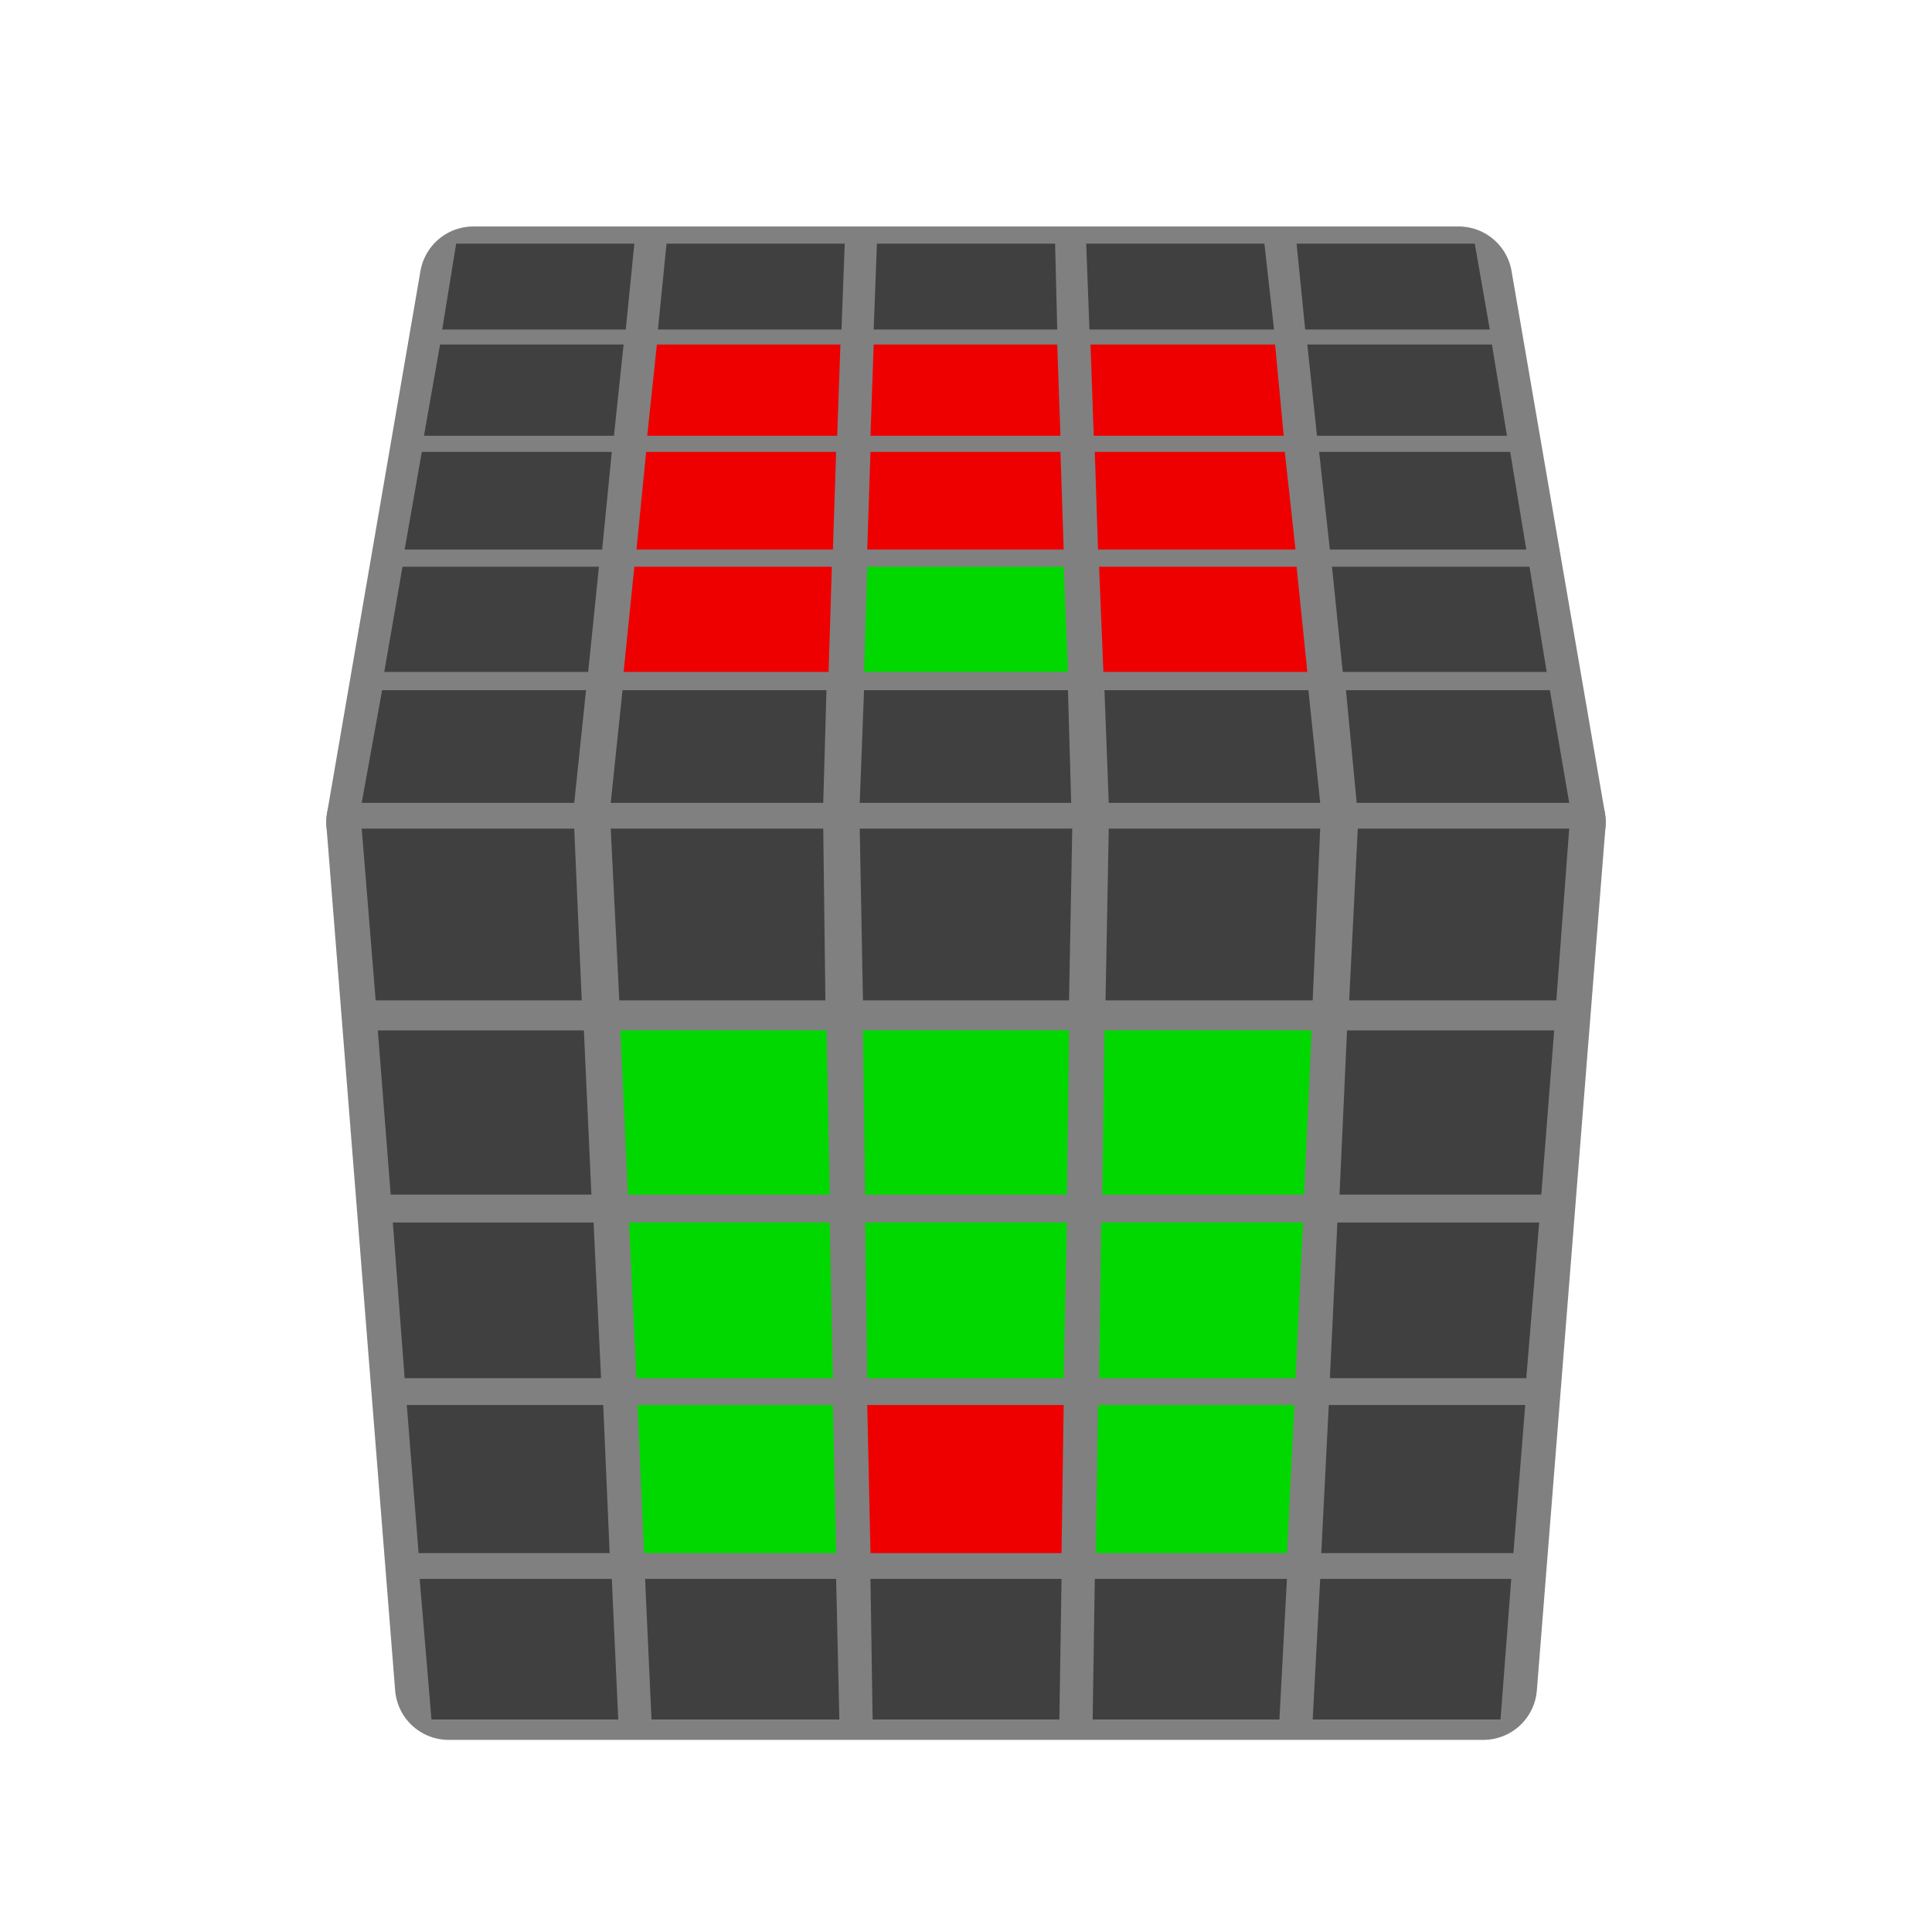
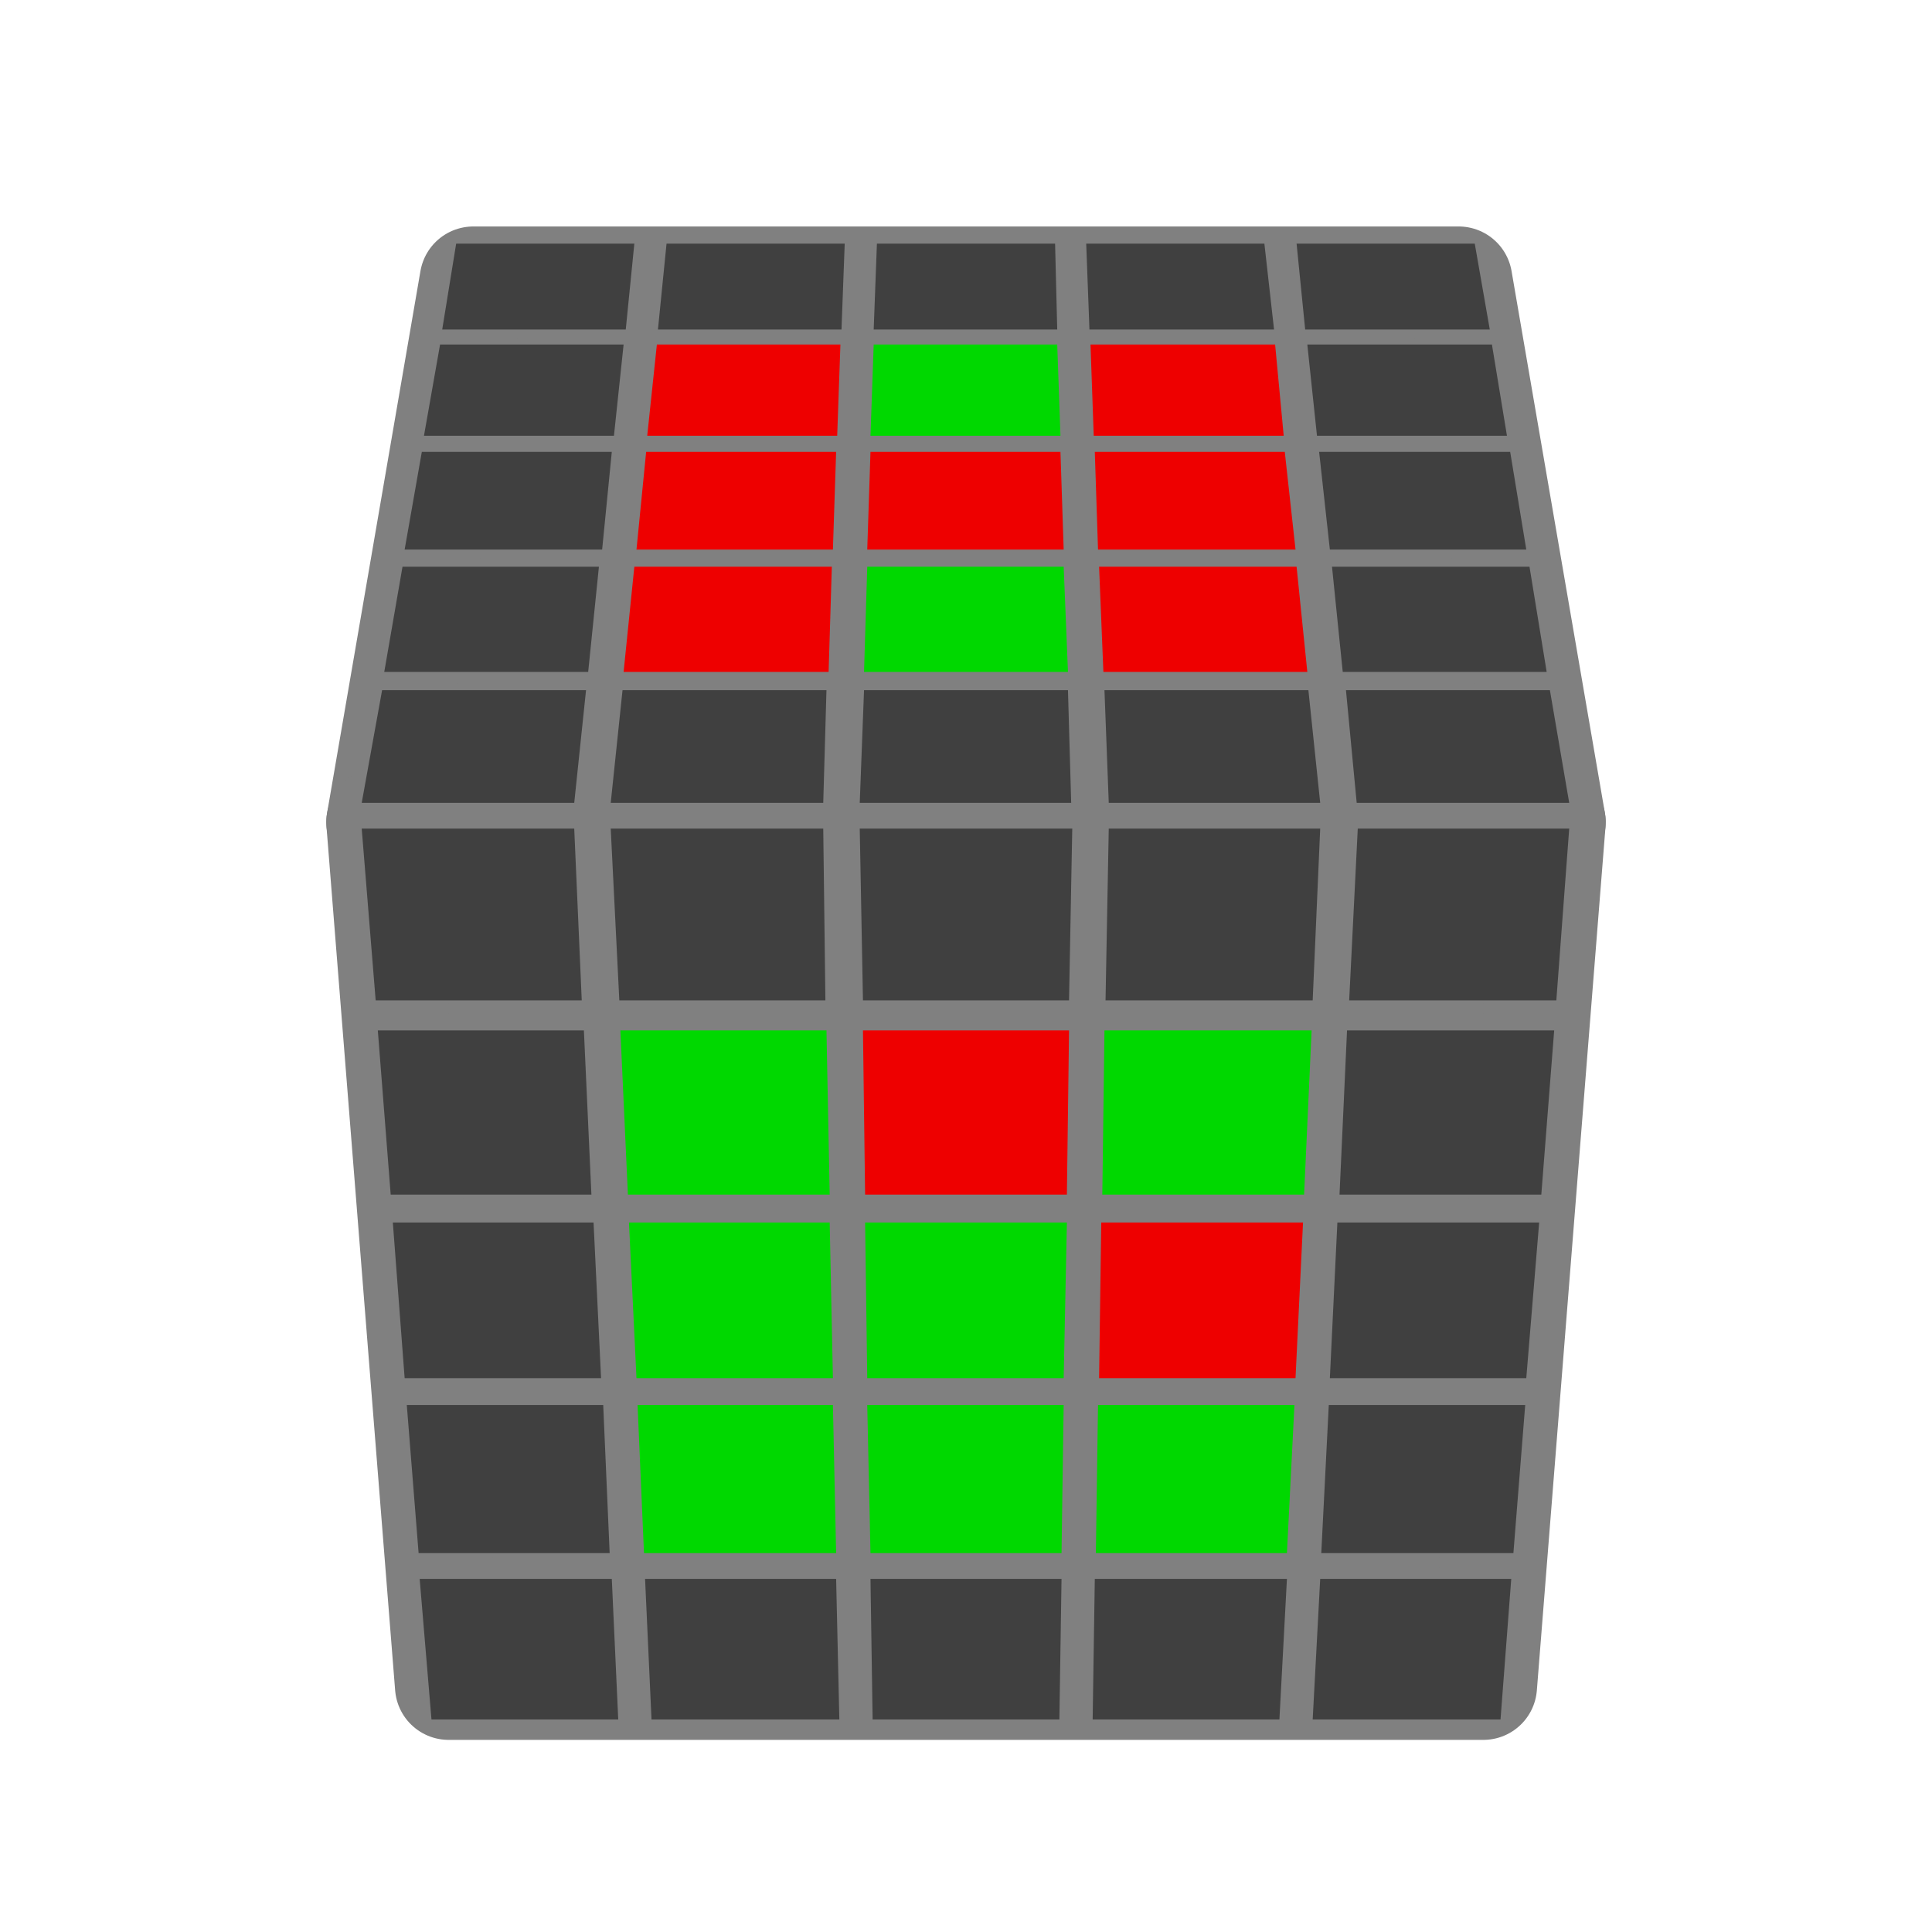
<svg xmlns="http://www.w3.org/2000/svg" version="1.1" viewBox="-0.9 -0.9 1.8 1.8">
  <rect fill="#FFFFFF" x="-0.9" y="-0.9" width="1.8" height="1.8" />
  <g style="stroke-width:0.1;stroke-linejoin:round;opacity:1">
    <polygon fill="#808080" stroke="#808080" points="0.459,-0.639 0.546,-0.134 -0.546,-0.134 -0.459,-0.639" />
    <polygon fill="#808080" stroke="#808080" points="-0.546,-0.134 0.546,-0.134 0.482,0.671 -0.482,0.671" />
  </g>
  <g style="opacity:1;stroke-opacity:0.5;stroke-width:0;stroke-linejoin:round">
    <polygon fill="#404040" stroke="#808080" points="0.474,-0.673 0.488,-0.593 0.316,-0.593 0.308,-0.673" />
    <polygon fill="#404040" stroke="#808080" points="0.49,-0.579 0.504,-0.494 0.327,-0.494 0.318,-0.579" />
    <polygon fill="#404040" stroke="#808080" points="0.507,-0.479 0.522,-0.388 0.339,-0.388 0.329,-0.479" />
    <polygon fill="#404040" stroke="#808080" points="0.525,-0.372 0.541,-0.274 0.351,-0.274 0.341,-0.372" />
    <polygon fill="#404040" stroke="#808080" points="0.544,-0.257 0.562,-0.152 0.364,-0.152 0.354,-0.257" />
    <polygon fill="#404040" stroke="#808080" points="0.278,-0.673 0.287,-0.593 0.115,-0.593 0.112,-0.673" />
    <polygon fill="#EE0000" stroke="#808080" points="0.288,-0.579 0.296,-0.494 0.119,-0.494 0.116,-0.579" />
    <polygon fill="#EE0000" stroke="#808080" points="0.297,-0.479 0.307,-0.388 0.123,-0.388 0.12,-0.479" />
    <polygon fill="#EE0000" stroke="#808080" points="0.308,-0.372 0.318,-0.274 0.128,-0.274 0.124,-0.372" />
    <polygon fill="#404040" stroke="#808080" points="0.319,-0.257 0.33,-0.152 0.133,-0.152 0.129,-0.257" />
    <polygon fill="#404040" stroke="#808080" points="0.083,-0.673 0.085,-0.593 -0.086,-0.593 -0.083,-0.673" />
-     <polygon fill="#EE0000" stroke="#808080" points="0.085,-0.579 0.088,-0.494 -0.089,-0.494 -0.086,-0.579" />
+     <polygon fill="#00D800" stroke="#808080" points="0.085,-0.579 0.088,-0.494 -0.089,-0.494 -0.086,-0.579" />
    <polygon fill="#EE0000" stroke="#808080" points="0.088,-0.479 0.091,-0.388 -0.092,-0.388 -0.089,-0.479" />
    <polygon fill="#00D800" stroke="#808080" points="0.091,-0.372 0.095,-0.274 -0.095,-0.274 -0.092,-0.372" />
    <polygon fill="#404040" stroke="#808080" points="0.095,-0.257 0.098,-0.152 -0.099,-0.152 -0.095,-0.257" />
    <polygon fill="#404040" stroke="#808080" points="-0.113,-0.673 -0.116,-0.593 -0.287,-0.593 -0.279,-0.673" />
    <polygon fill="#EE0000" stroke="#808080" points="-0.117,-0.579 -0.12,-0.494 -0.297,-0.494 -0.288,-0.579" />
    <polygon fill="#EE0000" stroke="#808080" points="-0.121,-0.479 -0.124,-0.388 -0.307,-0.388 -0.298,-0.479" />
    <polygon fill="#EE0000" stroke="#808080" points="-0.125,-0.372 -0.128,-0.274 -0.319,-0.274 -0.309,-0.372" />
    <polygon fill="#404040" stroke="#808080" points="-0.13,-0.257 -0.133,-0.152 -0.331,-0.152 -0.32,-0.257" />
    <polygon fill="#404040" stroke="#808080" points="-0.309,-0.673 -0.317,-0.593 -0.488,-0.593 -0.475,-0.673" />
    <polygon fill="#404040" stroke="#808080" points="-0.319,-0.579 -0.328,-0.494 -0.505,-0.494 -0.49,-0.579" />
    <polygon fill="#404040" stroke="#808080" points="-0.33,-0.479 -0.339,-0.388 -0.523,-0.388 -0.507,-0.479" />
    <polygon fill="#404040" stroke="#808080" points="-0.342,-0.372 -0.352,-0.274 -0.542,-0.274 -0.525,-0.372" />
    <polygon fill="#404040" stroke="#808080" points="-0.354,-0.257 -0.365,-0.152 -0.563,-0.152 -0.544,-0.257" />
    <polygon fill="#404040" stroke="#808080" points="-0.563,-0.128 -0.365,-0.128 -0.358,0.032 -0.55,0.032" />
    <polygon fill="#404040" stroke="#808080" points="-0.331,-0.128 -0.133,-0.128 -0.131,0.032 -0.323,0.032" />
    <polygon fill="#404040" stroke="#808080" points="-0.099,-0.128 0.099,-0.128 0.096,0.032 -0.096,0.032" />
    <polygon fill="#404040" stroke="#808080" points="0.133,-0.128 0.33,-0.128 0.323,0.032 0.13,0.032" />
    <polygon fill="#404040" stroke="#808080" points="0.365,-0.128 0.562,-0.128 0.55,0.032 0.357,0.032" />
    <polygon fill="#404040" stroke="#808080" points="-0.548,0.06 -0.356,0.06 -0.349,0.213 -0.536,0.213" />
    <polygon fill="#00D800" stroke="#808080" points="-0.322,0.06 -0.13,0.06 -0.127,0.213 -0.315,0.213" />
-     <polygon fill="#00D800" stroke="#808080" points="-0.096,0.06 0.096,0.06 0.094,0.213 -0.094,0.213" />
+     <polygon fill="#EE0000" stroke="#808080" points="-0.096,0.06 0.096,0.06 0.094,0.213 -0.094,0.213" />
    <polygon fill="#00D800" stroke="#808080" points="0.129,0.06 0.322,0.06 0.315,0.213 0.127,0.213" />
    <polygon fill="#404040" stroke="#808080" points="0.355,0.06 0.548,0.06 0.536,0.213 0.348,0.213" />
    <polygon fill="#404040" stroke="#808080" points="-0.534,0.239 -0.347,0.239 -0.34,0.384 -0.523,0.384" />
    <polygon fill="#00D800" stroke="#808080" points="-0.314,0.239 -0.127,0.239 -0.124,0.384 -0.307,0.384" />
    <polygon fill="#00D800" stroke="#808080" points="-0.094,0.239 0.094,0.239 0.091,0.384 -0.092,0.384" />
-     <polygon fill="#00D800" stroke="#808080" points="0.126,0.239 0.314,0.239 0.307,0.384 0.124,0.384" />
+     <polygon fill="#EE0000" stroke="#808080" points="0.126,0.239 0.314,0.239 0.307,0.384 0.124,0.384" />
    <polygon fill="#404040" stroke="#808080" points="0.346,0.239 0.534,0.239 0.522,0.384 0.339,0.384" />
    <polygon fill="#404040" stroke="#808080" points="-0.521,0.409 -0.338,0.409 -0.332,0.547 -0.51,0.547" />
    <polygon fill="#00D800" stroke="#808080" points="-0.306,0.409 -0.124,0.409 -0.121,0.547 -0.3,0.547" />
-     <polygon fill="#EE0000" stroke="#808080" points="-0.092,0.409 0.091,0.409 0.089,0.547 -0.089,0.547" />
+     <polygon fill="#00D800" stroke="#808080" points="-0.092,0.409 0.091,0.409 0.089,0.547 -0.089,0.547" />
    <polygon fill="#00D800" stroke="#808080" points="0.123,0.409 0.306,0.409 0.299,0.547 0.121,0.547" />
    <polygon fill="#404040" stroke="#808080" points="0.338,0.409 0.521,0.409 0.51,0.547 0.331,0.547" />
    <polygon fill="#404040" stroke="#808080" points="-0.509,0.571 -0.33,0.571 -0.324,0.702 -0.498,0.702" />
    <polygon fill="#404040" stroke="#808080" points="-0.299,0.571 -0.121,0.571 -0.118,0.702 -0.293,0.702" />
    <polygon fill="#404040" stroke="#808080" points="-0.089,0.571 0.089,0.571 0.087,0.702 -0.087,0.702" />
    <polygon fill="#404040" stroke="#808080" points="0.12,0.571 0.299,0.571 0.292,0.702 0.118,0.702" />
    <polygon fill="#404040" stroke="#808080" points="0.33,0.571 0.508,0.571 0.498,0.702 0.323,0.702" />
  </g>
</svg>
